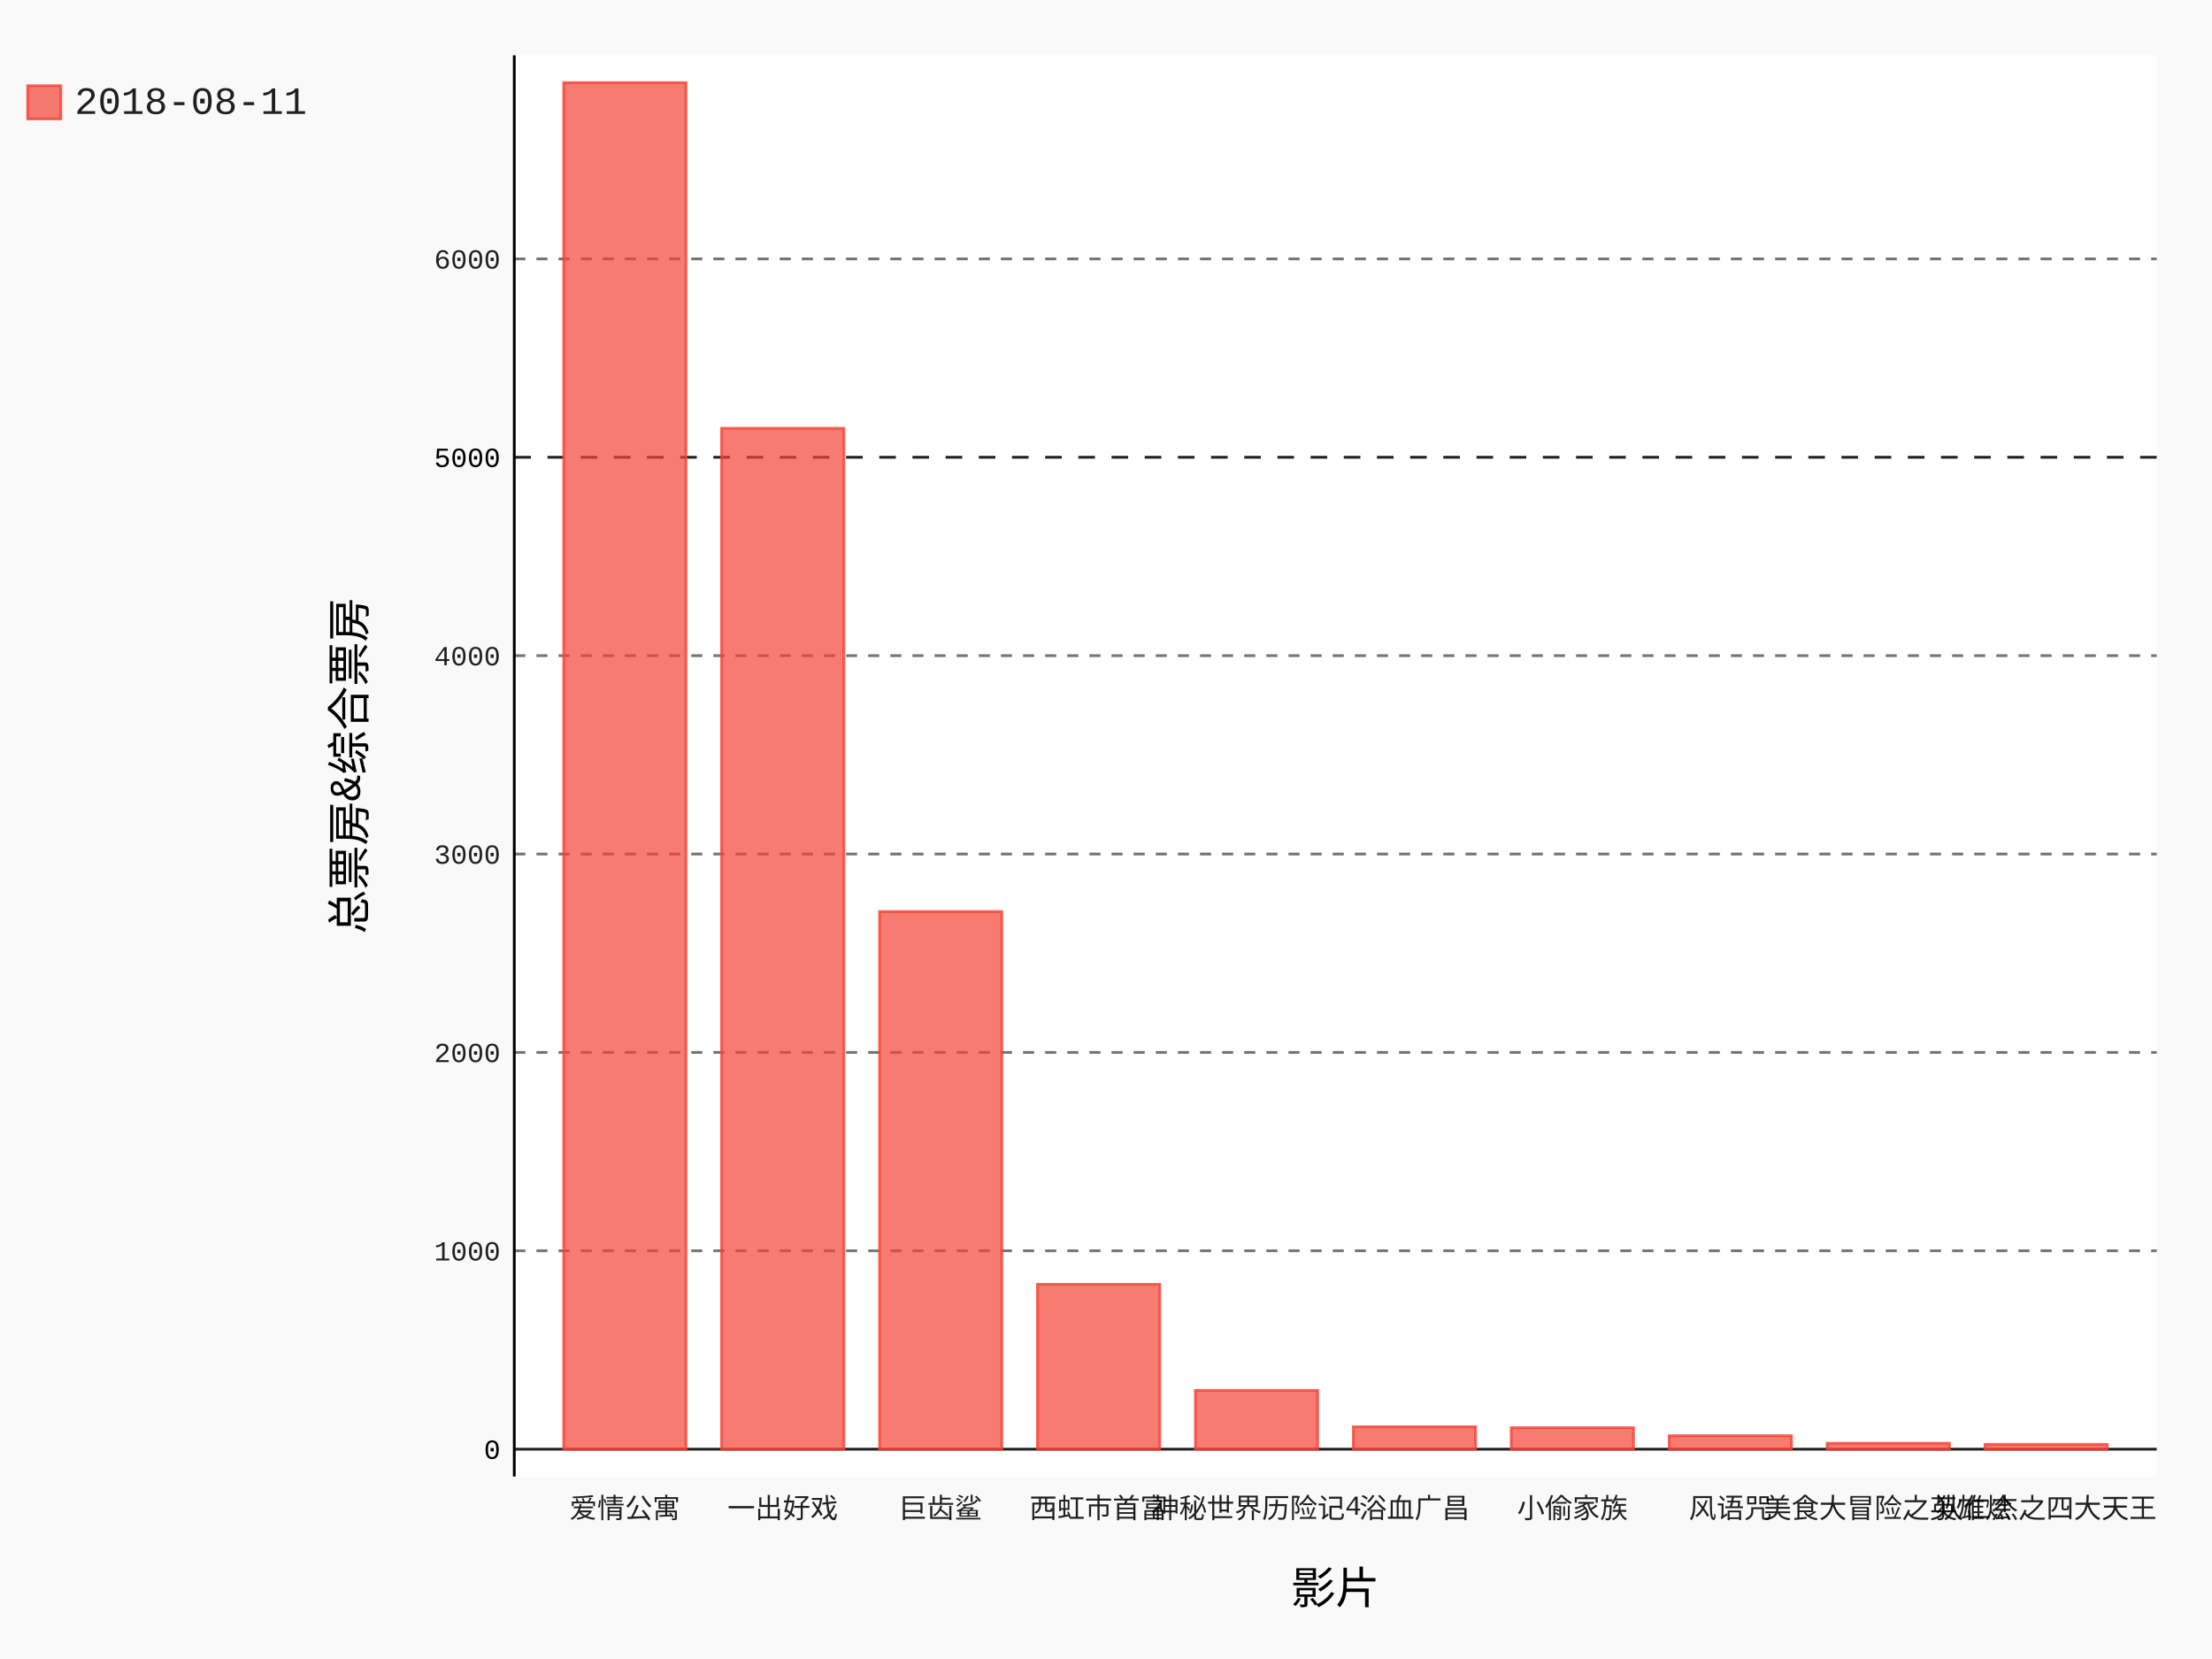
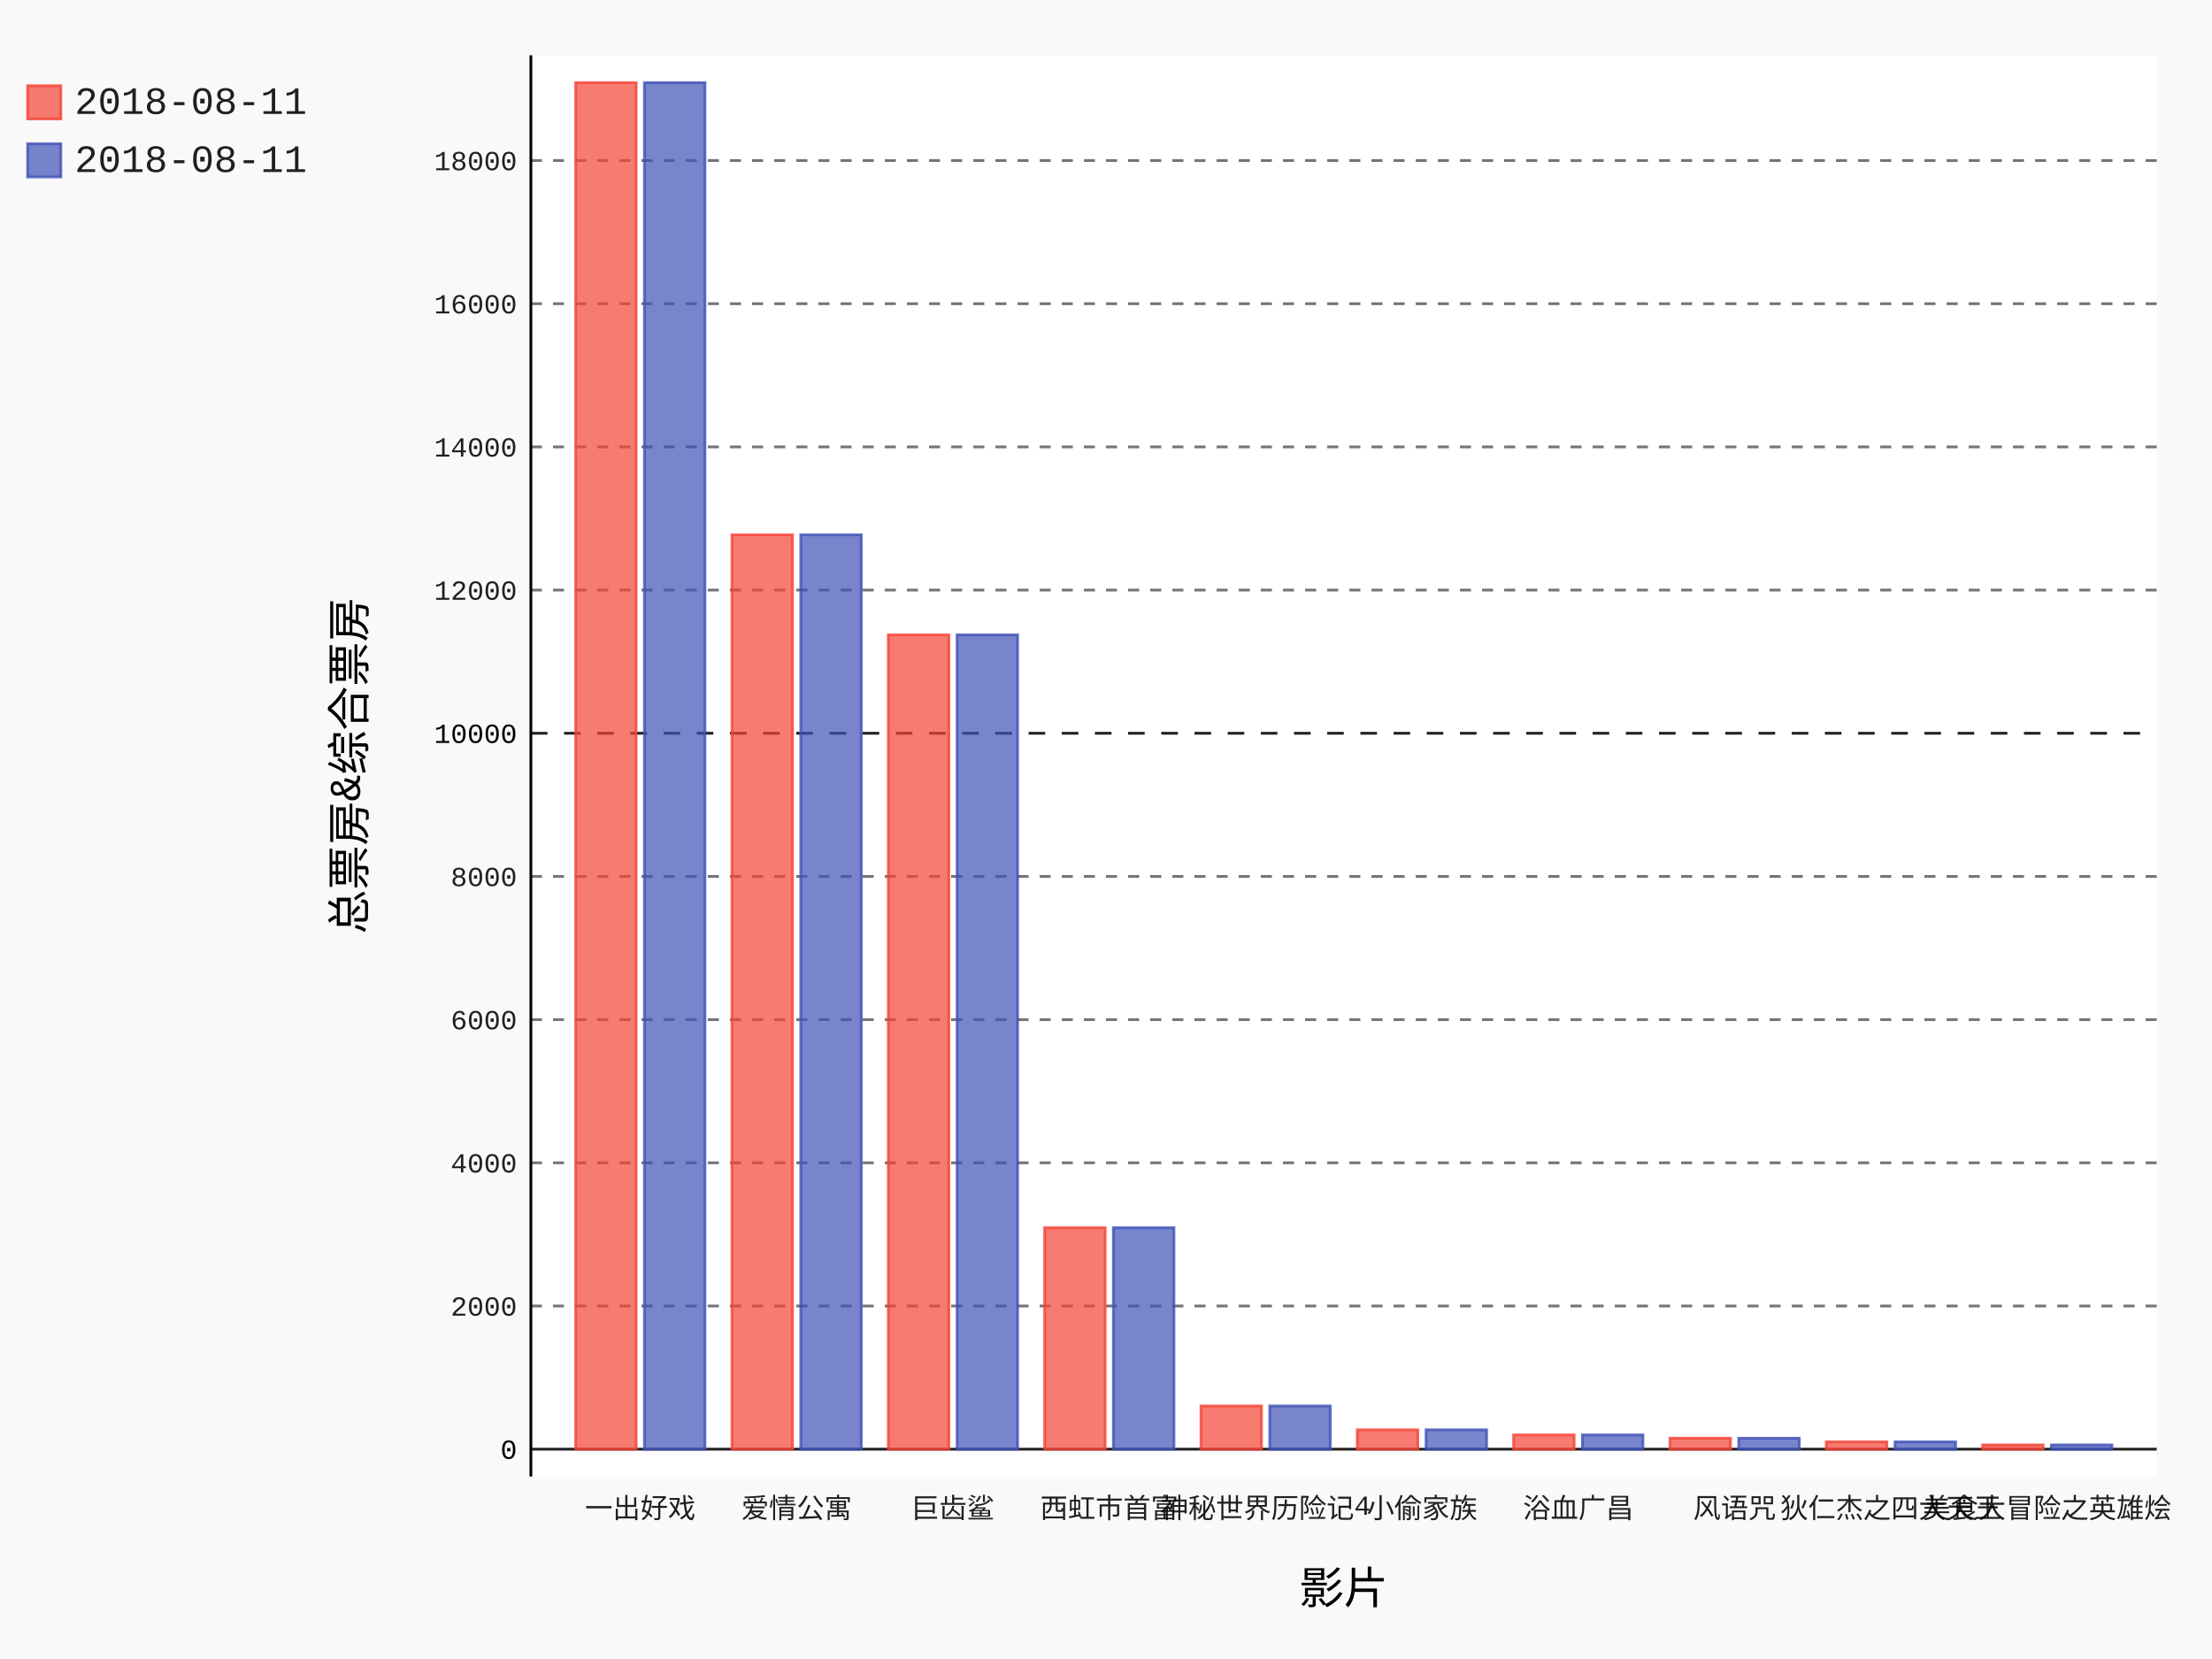
- <svg xmlns="http://www.w3.org/2000/svg" class="pygal-chart" id="chart-46f4a124-9f36-441a-833b-b7a5100e9495" viewBox="0 0 800 600">
+ <svg xmlns="http://www.w3.org/2000/svg" class="pygal-chart" id="chart-216fbdda-4844-400d-8013-a8fffd24e3d6" viewBox="0 0 800 600">
  <defs>
-     <style type="text/css">#chart-46f4a124-9f36-441a-833b-b7a5100e9495{-webkit-user-select:none;-webkit-font-smoothing:antialiased;font-family:Consolas,"Liberation Mono",Menlo,Courier,monospace}#chart-46f4a124-9f36-441a-833b-b7a5100e9495 .title{font-family:Consolas,"Liberation Mono",Menlo,Courier,monospace;font-size:16px}#chart-46f4a124-9f36-441a-833b-b7a5100e9495 .legends .legend text{font-family:Consolas,"Liberation Mono",Menlo,Courier,monospace;font-size:14px}#chart-46f4a124-9f36-441a-833b-b7a5100e9495 .axis text{font-family:Consolas,"Liberation Mono",Menlo,Courier,monospace;font-size:10px}#chart-46f4a124-9f36-441a-833b-b7a5100e9495 .axis text.major{font-family:Consolas,"Liberation Mono",Menlo,Courier,monospace;font-size:10px}#chart-46f4a124-9f36-441a-833b-b7a5100e9495 .text-overlay text.value{font-family:Consolas,"Liberation Mono",Menlo,Courier,monospace;font-size:16px}#chart-46f4a124-9f36-441a-833b-b7a5100e9495 .text-overlay text.label{font-family:Consolas,"Liberation Mono",Menlo,Courier,monospace;font-size:10px}#chart-46f4a124-9f36-441a-833b-b7a5100e9495 .tooltip{font-family:Consolas,"Liberation Mono",Menlo,Courier,monospace;font-size:14px}#chart-46f4a124-9f36-441a-833b-b7a5100e9495 text.no_data{font-family:Consolas,"Liberation Mono",Menlo,Courier,monospace;font-size:64px}
- #chart-46f4a124-9f36-441a-833b-b7a5100e9495{background-color:rgba(249,249,249,1)}#chart-46f4a124-9f36-441a-833b-b7a5100e9495 path,#chart-46f4a124-9f36-441a-833b-b7a5100e9495 line,#chart-46f4a124-9f36-441a-833b-b7a5100e9495 rect,#chart-46f4a124-9f36-441a-833b-b7a5100e9495 circle{-webkit-transition:150ms;-moz-transition:150ms;transition:150ms}#chart-46f4a124-9f36-441a-833b-b7a5100e9495 .graph &gt; .background{fill:rgba(249,249,249,1)}#chart-46f4a124-9f36-441a-833b-b7a5100e9495 .plot &gt; .background{fill:rgba(255,255,255,1)}#chart-46f4a124-9f36-441a-833b-b7a5100e9495 .graph{fill:rgba(0,0,0,.87)}#chart-46f4a124-9f36-441a-833b-b7a5100e9495 text.no_data{fill:rgba(0,0,0,1)}#chart-46f4a124-9f36-441a-833b-b7a5100e9495 .title{fill:rgba(0,0,0,1)}#chart-46f4a124-9f36-441a-833b-b7a5100e9495 .legends .legend text{fill:rgba(0,0,0,.87)}#chart-46f4a124-9f36-441a-833b-b7a5100e9495 .legends .legend:hover text{fill:rgba(0,0,0,1)}#chart-46f4a124-9f36-441a-833b-b7a5100e9495 .axis .line{stroke:rgba(0,0,0,1)}#chart-46f4a124-9f36-441a-833b-b7a5100e9495 .axis .guide.line{stroke:rgba(0,0,0,.54)}#chart-46f4a124-9f36-441a-833b-b7a5100e9495 .axis .major.line{stroke:rgba(0,0,0,.87)}#chart-46f4a124-9f36-441a-833b-b7a5100e9495 .axis text.major{fill:rgba(0,0,0,1)}#chart-46f4a124-9f36-441a-833b-b7a5100e9495 .axis.y .guides:hover .guide.line,#chart-46f4a124-9f36-441a-833b-b7a5100e9495 .line-graph .axis.x .guides:hover .guide.line,#chart-46f4a124-9f36-441a-833b-b7a5100e9495 .stackedline-graph .axis.x .guides:hover .guide.line,#chart-46f4a124-9f36-441a-833b-b7a5100e9495 .xy-graph .axis.x .guides:hover .guide.line{stroke:rgba(0,0,0,1)}#chart-46f4a124-9f36-441a-833b-b7a5100e9495 .axis .guides:hover text{fill:rgba(0,0,0,1)}#chart-46f4a124-9f36-441a-833b-b7a5100e9495 .reactive{fill-opacity:.7;stroke-opacity:.8}#chart-46f4a124-9f36-441a-833b-b7a5100e9495 .ci{stroke:rgba(0,0,0,.87)}#chart-46f4a124-9f36-441a-833b-b7a5100e9495 .reactive.active,#chart-46f4a124-9f36-441a-833b-b7a5100e9495 .active .reactive{fill-opacity:.8;stroke-opacity:.9;stroke-width:4}#chart-46f4a124-9f36-441a-833b-b7a5100e9495 .ci .reactive.active{stroke-width:1.5}#chart-46f4a124-9f36-441a-833b-b7a5100e9495 .series text{fill:rgba(0,0,0,1)}#chart-46f4a124-9f36-441a-833b-b7a5100e9495 .tooltip rect{fill:rgba(255,255,255,1);stroke:rgba(0,0,0,1);-webkit-transition:opacity 150ms;-moz-transition:opacity 150ms;transition:opacity 150ms}#chart-46f4a124-9f36-441a-833b-b7a5100e9495 .tooltip .label{fill:rgba(0,0,0,.87)}#chart-46f4a124-9f36-441a-833b-b7a5100e9495 .tooltip .label{fill:rgba(0,0,0,.87)}#chart-46f4a124-9f36-441a-833b-b7a5100e9495 .tooltip .legend{font-size:.8em;fill:rgba(0,0,0,.54)}#chart-46f4a124-9f36-441a-833b-b7a5100e9495 .tooltip .x_label{font-size:.6em;fill:rgba(0,0,0,1)}#chart-46f4a124-9f36-441a-833b-b7a5100e9495 .tooltip .xlink{font-size:.5em;text-decoration:underline}#chart-46f4a124-9f36-441a-833b-b7a5100e9495 .tooltip .value{font-size:1.5em}#chart-46f4a124-9f36-441a-833b-b7a5100e9495 .bound{font-size:.5em}#chart-46f4a124-9f36-441a-833b-b7a5100e9495 .max-value{font-size:.75em;fill:rgba(0,0,0,.54)}#chart-46f4a124-9f36-441a-833b-b7a5100e9495 .map-element{fill:rgba(255,255,255,1);stroke:rgba(0,0,0,.54) !important}#chart-46f4a124-9f36-441a-833b-b7a5100e9495 .map-element .reactive{fill-opacity:inherit;stroke-opacity:inherit}#chart-46f4a124-9f36-441a-833b-b7a5100e9495 .color-0,#chart-46f4a124-9f36-441a-833b-b7a5100e9495 .color-0 a:visited{stroke:#F44336;fill:#F44336}#chart-46f4a124-9f36-441a-833b-b7a5100e9495 .text-overlay .color-0 text{fill:black}
- #chart-46f4a124-9f36-441a-833b-b7a5100e9495 text.no_data{text-anchor:middle}#chart-46f4a124-9f36-441a-833b-b7a5100e9495 .guide.line{fill:none}#chart-46f4a124-9f36-441a-833b-b7a5100e9495 .centered{text-anchor:middle}#chart-46f4a124-9f36-441a-833b-b7a5100e9495 .title{text-anchor:middle}#chart-46f4a124-9f36-441a-833b-b7a5100e9495 .legends .legend text{fill-opacity:1}#chart-46f4a124-9f36-441a-833b-b7a5100e9495 .axis.x text{text-anchor:middle}#chart-46f4a124-9f36-441a-833b-b7a5100e9495 .axis.x:not(.web) text[transform]{text-anchor:start}#chart-46f4a124-9f36-441a-833b-b7a5100e9495 .axis.x:not(.web) text[transform].backwards{text-anchor:end}#chart-46f4a124-9f36-441a-833b-b7a5100e9495 .axis.y text{text-anchor:end}#chart-46f4a124-9f36-441a-833b-b7a5100e9495 .axis.y text[transform].backwards{text-anchor:start}#chart-46f4a124-9f36-441a-833b-b7a5100e9495 .axis.y2 text{text-anchor:start}#chart-46f4a124-9f36-441a-833b-b7a5100e9495 .axis.y2 text[transform].backwards{text-anchor:end}#chart-46f4a124-9f36-441a-833b-b7a5100e9495 .axis .guide.line{stroke-dasharray:4,4}#chart-46f4a124-9f36-441a-833b-b7a5100e9495 .axis .major.guide.line{stroke-dasharray:6,6}#chart-46f4a124-9f36-441a-833b-b7a5100e9495 .horizontal .axis.y .guide.line,#chart-46f4a124-9f36-441a-833b-b7a5100e9495 .horizontal .axis.y2 .guide.line,#chart-46f4a124-9f36-441a-833b-b7a5100e9495 .vertical .axis.x .guide.line{opacity:0}#chart-46f4a124-9f36-441a-833b-b7a5100e9495 .horizontal .axis.always_show .guide.line,#chart-46f4a124-9f36-441a-833b-b7a5100e9495 .vertical .axis.always_show .guide.line{opacity:1 !important}#chart-46f4a124-9f36-441a-833b-b7a5100e9495 .axis.y .guides:hover .guide.line,#chart-46f4a124-9f36-441a-833b-b7a5100e9495 .axis.y2 .guides:hover .guide.line,#chart-46f4a124-9f36-441a-833b-b7a5100e9495 .axis.x .guides:hover .guide.line{opacity:1}#chart-46f4a124-9f36-441a-833b-b7a5100e9495 .axis .guides:hover text{opacity:1}#chart-46f4a124-9f36-441a-833b-b7a5100e9495 .nofill{fill:none}#chart-46f4a124-9f36-441a-833b-b7a5100e9495 .subtle-fill{fill-opacity:.2}#chart-46f4a124-9f36-441a-833b-b7a5100e9495 .dot{stroke-width:1px;fill-opacity:1}#chart-46f4a124-9f36-441a-833b-b7a5100e9495 .dot.active{stroke-width:5px}#chart-46f4a124-9f36-441a-833b-b7a5100e9495 .dot.negative{fill:transparent}#chart-46f4a124-9f36-441a-833b-b7a5100e9495 text,#chart-46f4a124-9f36-441a-833b-b7a5100e9495 tspan{stroke:none !important}#chart-46f4a124-9f36-441a-833b-b7a5100e9495 .series text.active{opacity:1}#chart-46f4a124-9f36-441a-833b-b7a5100e9495 .tooltip rect{fill-opacity:.95;stroke-width:.5}#chart-46f4a124-9f36-441a-833b-b7a5100e9495 .tooltip text{fill-opacity:1}#chart-46f4a124-9f36-441a-833b-b7a5100e9495 .showable{visibility:hidden}#chart-46f4a124-9f36-441a-833b-b7a5100e9495 .showable.shown{visibility:visible}#chart-46f4a124-9f36-441a-833b-b7a5100e9495 .gauge-background{fill:rgba(229,229,229,1);stroke:none}#chart-46f4a124-9f36-441a-833b-b7a5100e9495 .bg-lines{stroke:rgba(249,249,249,1);stroke-width:2px}</style>
+     <style type="text/css">#chart-216fbdda-4844-400d-8013-a8fffd24e3d6{-webkit-user-select:none;-webkit-font-smoothing:antialiased;font-family:Consolas,"Liberation Mono",Menlo,Courier,monospace}#chart-216fbdda-4844-400d-8013-a8fffd24e3d6 .title{font-family:Consolas,"Liberation Mono",Menlo,Courier,monospace;font-size:16px}#chart-216fbdda-4844-400d-8013-a8fffd24e3d6 .legends .legend text{font-family:Consolas,"Liberation Mono",Menlo,Courier,monospace;font-size:14px}#chart-216fbdda-4844-400d-8013-a8fffd24e3d6 .axis text{font-family:Consolas,"Liberation Mono",Menlo,Courier,monospace;font-size:10px}#chart-216fbdda-4844-400d-8013-a8fffd24e3d6 .axis text.major{font-family:Consolas,"Liberation Mono",Menlo,Courier,monospace;font-size:10px}#chart-216fbdda-4844-400d-8013-a8fffd24e3d6 .text-overlay text.value{font-family:Consolas,"Liberation Mono",Menlo,Courier,monospace;font-size:16px}#chart-216fbdda-4844-400d-8013-a8fffd24e3d6 .text-overlay text.label{font-family:Consolas,"Liberation Mono",Menlo,Courier,monospace;font-size:10px}#chart-216fbdda-4844-400d-8013-a8fffd24e3d6 .tooltip{font-family:Consolas,"Liberation Mono",Menlo,Courier,monospace;font-size:14px}#chart-216fbdda-4844-400d-8013-a8fffd24e3d6 text.no_data{font-family:Consolas,"Liberation Mono",Menlo,Courier,monospace;font-size:64px}
+ #chart-216fbdda-4844-400d-8013-a8fffd24e3d6{background-color:rgba(249,249,249,1)}#chart-216fbdda-4844-400d-8013-a8fffd24e3d6 path,#chart-216fbdda-4844-400d-8013-a8fffd24e3d6 line,#chart-216fbdda-4844-400d-8013-a8fffd24e3d6 rect,#chart-216fbdda-4844-400d-8013-a8fffd24e3d6 circle{-webkit-transition:150ms;-moz-transition:150ms;transition:150ms}#chart-216fbdda-4844-400d-8013-a8fffd24e3d6 .graph &gt; .background{fill:rgba(249,249,249,1)}#chart-216fbdda-4844-400d-8013-a8fffd24e3d6 .plot &gt; .background{fill:rgba(255,255,255,1)}#chart-216fbdda-4844-400d-8013-a8fffd24e3d6 .graph{fill:rgba(0,0,0,.87)}#chart-216fbdda-4844-400d-8013-a8fffd24e3d6 text.no_data{fill:rgba(0,0,0,1)}#chart-216fbdda-4844-400d-8013-a8fffd24e3d6 .title{fill:rgba(0,0,0,1)}#chart-216fbdda-4844-400d-8013-a8fffd24e3d6 .legends .legend text{fill:rgba(0,0,0,.87)}#chart-216fbdda-4844-400d-8013-a8fffd24e3d6 .legends .legend:hover text{fill:rgba(0,0,0,1)}#chart-216fbdda-4844-400d-8013-a8fffd24e3d6 .axis .line{stroke:rgba(0,0,0,1)}#chart-216fbdda-4844-400d-8013-a8fffd24e3d6 .axis .guide.line{stroke:rgba(0,0,0,.54)}#chart-216fbdda-4844-400d-8013-a8fffd24e3d6 .axis .major.line{stroke:rgba(0,0,0,.87)}#chart-216fbdda-4844-400d-8013-a8fffd24e3d6 .axis text.major{fill:rgba(0,0,0,1)}#chart-216fbdda-4844-400d-8013-a8fffd24e3d6 .axis.y .guides:hover .guide.line,#chart-216fbdda-4844-400d-8013-a8fffd24e3d6 .line-graph .axis.x .guides:hover .guide.line,#chart-216fbdda-4844-400d-8013-a8fffd24e3d6 .stackedline-graph .axis.x .guides:hover .guide.line,#chart-216fbdda-4844-400d-8013-a8fffd24e3d6 .xy-graph .axis.x .guides:hover .guide.line{stroke:rgba(0,0,0,1)}#chart-216fbdda-4844-400d-8013-a8fffd24e3d6 .axis .guides:hover text{fill:rgba(0,0,0,1)}#chart-216fbdda-4844-400d-8013-a8fffd24e3d6 .reactive{fill-opacity:.7;stroke-opacity:.8}#chart-216fbdda-4844-400d-8013-a8fffd24e3d6 .ci{stroke:rgba(0,0,0,.87)}#chart-216fbdda-4844-400d-8013-a8fffd24e3d6 .reactive.active,#chart-216fbdda-4844-400d-8013-a8fffd24e3d6 .active .reactive{fill-opacity:.8;stroke-opacity:.9;stroke-width:4}#chart-216fbdda-4844-400d-8013-a8fffd24e3d6 .ci .reactive.active{stroke-width:1.5}#chart-216fbdda-4844-400d-8013-a8fffd24e3d6 .series text{fill:rgba(0,0,0,1)}#chart-216fbdda-4844-400d-8013-a8fffd24e3d6 .tooltip rect{fill:rgba(255,255,255,1);stroke:rgba(0,0,0,1);-webkit-transition:opacity 150ms;-moz-transition:opacity 150ms;transition:opacity 150ms}#chart-216fbdda-4844-400d-8013-a8fffd24e3d6 .tooltip .label{fill:rgba(0,0,0,.87)}#chart-216fbdda-4844-400d-8013-a8fffd24e3d6 .tooltip .label{fill:rgba(0,0,0,.87)}#chart-216fbdda-4844-400d-8013-a8fffd24e3d6 .tooltip .legend{font-size:.8em;fill:rgba(0,0,0,.54)}#chart-216fbdda-4844-400d-8013-a8fffd24e3d6 .tooltip .x_label{font-size:.6em;fill:rgba(0,0,0,1)}#chart-216fbdda-4844-400d-8013-a8fffd24e3d6 .tooltip .xlink{font-size:.5em;text-decoration:underline}#chart-216fbdda-4844-400d-8013-a8fffd24e3d6 .tooltip .value{font-size:1.5em}#chart-216fbdda-4844-400d-8013-a8fffd24e3d6 .bound{font-size:.5em}#chart-216fbdda-4844-400d-8013-a8fffd24e3d6 .max-value{font-size:.75em;fill:rgba(0,0,0,.54)}#chart-216fbdda-4844-400d-8013-a8fffd24e3d6 .map-element{fill:rgba(255,255,255,1);stroke:rgba(0,0,0,.54) !important}#chart-216fbdda-4844-400d-8013-a8fffd24e3d6 .map-element .reactive{fill-opacity:inherit;stroke-opacity:inherit}#chart-216fbdda-4844-400d-8013-a8fffd24e3d6 .color-0,#chart-216fbdda-4844-400d-8013-a8fffd24e3d6 .color-0 a:visited{stroke:#F44336;fill:#F44336}#chart-216fbdda-4844-400d-8013-a8fffd24e3d6 .color-1,#chart-216fbdda-4844-400d-8013-a8fffd24e3d6 .color-1 a:visited{stroke:#3F51B5;fill:#3F51B5}#chart-216fbdda-4844-400d-8013-a8fffd24e3d6 .text-overlay .color-0 text{fill:black}#chart-216fbdda-4844-400d-8013-a8fffd24e3d6 .text-overlay .color-1 text{fill:black}
+ #chart-216fbdda-4844-400d-8013-a8fffd24e3d6 text.no_data{text-anchor:middle}#chart-216fbdda-4844-400d-8013-a8fffd24e3d6 .guide.line{fill:none}#chart-216fbdda-4844-400d-8013-a8fffd24e3d6 .centered{text-anchor:middle}#chart-216fbdda-4844-400d-8013-a8fffd24e3d6 .title{text-anchor:middle}#chart-216fbdda-4844-400d-8013-a8fffd24e3d6 .legends .legend text{fill-opacity:1}#chart-216fbdda-4844-400d-8013-a8fffd24e3d6 .axis.x text{text-anchor:middle}#chart-216fbdda-4844-400d-8013-a8fffd24e3d6 .axis.x:not(.web) text[transform]{text-anchor:start}#chart-216fbdda-4844-400d-8013-a8fffd24e3d6 .axis.x:not(.web) text[transform].backwards{text-anchor:end}#chart-216fbdda-4844-400d-8013-a8fffd24e3d6 .axis.y text{text-anchor:end}#chart-216fbdda-4844-400d-8013-a8fffd24e3d6 .axis.y text[transform].backwards{text-anchor:start}#chart-216fbdda-4844-400d-8013-a8fffd24e3d6 .axis.y2 text{text-anchor:start}#chart-216fbdda-4844-400d-8013-a8fffd24e3d6 .axis.y2 text[transform].backwards{text-anchor:end}#chart-216fbdda-4844-400d-8013-a8fffd24e3d6 .axis .guide.line{stroke-dasharray:4,4}#chart-216fbdda-4844-400d-8013-a8fffd24e3d6 .axis .major.guide.line{stroke-dasharray:6,6}#chart-216fbdda-4844-400d-8013-a8fffd24e3d6 .horizontal .axis.y .guide.line,#chart-216fbdda-4844-400d-8013-a8fffd24e3d6 .horizontal .axis.y2 .guide.line,#chart-216fbdda-4844-400d-8013-a8fffd24e3d6 .vertical .axis.x .guide.line{opacity:0}#chart-216fbdda-4844-400d-8013-a8fffd24e3d6 .horizontal .axis.always_show .guide.line,#chart-216fbdda-4844-400d-8013-a8fffd24e3d6 .vertical .axis.always_show .guide.line{opacity:1 !important}#chart-216fbdda-4844-400d-8013-a8fffd24e3d6 .axis.y .guides:hover .guide.line,#chart-216fbdda-4844-400d-8013-a8fffd24e3d6 .axis.y2 .guides:hover .guide.line,#chart-216fbdda-4844-400d-8013-a8fffd24e3d6 .axis.x .guides:hover .guide.line{opacity:1}#chart-216fbdda-4844-400d-8013-a8fffd24e3d6 .axis .guides:hover text{opacity:1}#chart-216fbdda-4844-400d-8013-a8fffd24e3d6 .nofill{fill:none}#chart-216fbdda-4844-400d-8013-a8fffd24e3d6 .subtle-fill{fill-opacity:.2}#chart-216fbdda-4844-400d-8013-a8fffd24e3d6 .dot{stroke-width:1px;fill-opacity:1}#chart-216fbdda-4844-400d-8013-a8fffd24e3d6 .dot.active{stroke-width:5px}#chart-216fbdda-4844-400d-8013-a8fffd24e3d6 .dot.negative{fill:transparent}#chart-216fbdda-4844-400d-8013-a8fffd24e3d6 text,#chart-216fbdda-4844-400d-8013-a8fffd24e3d6 tspan{stroke:none !important}#chart-216fbdda-4844-400d-8013-a8fffd24e3d6 .series text.active{opacity:1}#chart-216fbdda-4844-400d-8013-a8fffd24e3d6 .tooltip rect{fill-opacity:.95;stroke-width:.5}#chart-216fbdda-4844-400d-8013-a8fffd24e3d6 .tooltip text{fill-opacity:1}#chart-216fbdda-4844-400d-8013-a8fffd24e3d6 .showable{visibility:hidden}#chart-216fbdda-4844-400d-8013-a8fffd24e3d6 .showable.shown{visibility:visible}#chart-216fbdda-4844-400d-8013-a8fffd24e3d6 .gauge-background{fill:rgba(229,229,229,1);stroke:none}#chart-216fbdda-4844-400d-8013-a8fffd24e3d6 .bg-lines{stroke:rgba(249,249,249,1);stroke-width:2px}</style>
  </defs>
  <g class="graph bar-graph vertical">
    <rect class="background" height="600" width="800" x="0" y="0" />
-     <g class="plot" transform="translate(186, 20)">
-       <rect class="background" height="514" width="594.0" x="0" y="0" />
+     <g class="plot" transform="translate(192, 20)">
+       <rect class="background" height="514" width="588.0" x="0" y="0" />
      <g class="axis y always_show">
        <g class="guides">
-           <path class="axis major line" d="M0 504.115 h594" />
+           <path class="axis major line" d="M0 504.115 h588" />
          <text class="major" x="-5" y="507.615">0</text>
        </g>
        <g class="guides">
-           <path class="guide line" d="M0 432.368 h594" />
-           <text class="" x="-5" y="435.868">1000</text>
+           <path class="guide line" d="M0 452.331 h588" />
+           <text class="" x="-5" y="455.831">2000</text>
        </g>
        <g class="guides">
-           <path class="guide line" d="M0 360.621 h594" />
-           <text class="" x="-5" y="364.121">2000</text>
+           <path class="guide line" d="M0 400.547 h588" />
+           <text class="" x="-5" y="404.047">4000</text>
        </g>
        <g class="guides">
-           <path class="guide line" d="M0 288.874 h594" />
-           <text class="" x="-5" y="292.374">3000</text>
+           <path class="guide line" d="M0 348.763 h588" />
+           <text class="" x="-5" y="352.263">6000</text>
        </g>
        <g class="guides">
-           <path class="guide line" d="M0 217.126 h594" />
-           <text class="" x="-5" y="220.626">4000</text>
+           <path class="guide line" d="M0 296.979 h588" />
+           <text class="" x="-5" y="300.479">8000</text>
        </g>
        <g class="guides">
-           <path class="major guide line" d="M0 145.379 h594" />
-           <text class="major" x="-5" y="148.879">5000</text>
+           <path class="major guide line" d="M0 245.195 h588" />
+           <text class="major" x="-5" y="248.695">10000</text>
        </g>
        <g class="guides">
-           <path class="guide line" d="M0 73.632 h594" />
-           <text class="" x="-5" y="77.132">6000</text>
+           <path class="guide line" d="M0 193.411 h588" />
+           <text class="" x="-5" y="196.911">12000</text>
+         </g>
+         <g class="guides">
+           <path class="guide line" d="M0 141.627 h588" />
+           <text class="" x="-5" y="145.127">14000</text>
+         </g>
+         <g class="guides">
+           <path class="guide line" d="M0 89.843 h588" />
+           <text class="" x="-5" y="93.343">16000</text>
+         </g>
+         <g class="guides">
+           <path class="guide line" d="M0 38.059 h588" />
+           <text class="" x="-5" y="41.559">18000</text>
        </g>
      </g>
      <g class="axis x">
        <path class="line" d="M0 0 v514" />
        <g class="guides">
-           <path class="guide line" d="M39.981 0 v514" />
-           <text class="" x="39.981" y="529.0">爱情公寓</text>
+           <path class="guide line" d="M39.577 0 v514" />
+           <text class="" x="39.577" y="529.0">一出好戏</text>
        </g>
        <g class="guides">
-           <path class="guide line" d="M97.096 0 v514" />
-           <text class="" x="97.096" y="529.0">一出好戏</text>
+           <path class="guide line" d="M96.115 0 v514" />
+           <text class="" x="96.115" y="529.0">爱情公寓</text>
        </g>
        <g class="guides">
-           <path class="guide line" d="M154.212 0 v514" />
-           <text class="" x="154.212" y="529.0">巨齿鲨</text>
+           <path class="guide line" d="M152.654 0 v514" />
+           <text class="" x="152.654" y="529.0">巨齿鲨</text>
        </g>
        <g class="guides">
-           <path class="guide line" d="M211.327 0 v514" />
-           <text class="" x="211.327" y="529.0">西虹市首富</text>
+           <path class="guide line" d="M209.192 0 v514" />
+           <text class="" x="209.192" y="529.0">西虹市首富</text>
        </g>
        <g class="guides">
-           <path class="guide line" d="M268.442 0 v514" />
-           <text class="" x="268.442" y="529.0">神秘世界历险记4</text>
+           <path class="guide line" d="M265.731 0 v514" />
+           <text class="" x="265.731" y="529.0">神秘世界历险记4</text>
        </g>
        <g class="guides">
-           <path class="guide line" d="M325.558 0 v514" />
-           <text class="" x="325.558" y="529.0">浴血广昌</text>
+           <path class="guide line" d="M322.269 0 v514" />
+           <text class="" x="322.269" y="529.0">小偷家族</text>
        </g>
        <g class="guides">
-           <path class="guide line" d="M382.673 0 v514" />
-           <text class="" x="382.673" y="529.0">小偷家族</text>
+           <path class="guide line" d="M378.808 0 v514" />
+           <text class="" x="378.808" y="529.0">浴血广昌</text>
        </g>
        <g class="guides">
-           <path class="guide line" d="M439.788 0 v514" />
-           <text class="" x="439.788" y="529.0">风语咒</text>
+           <path class="guide line" d="M435.346 0 v514" />
+           <text class="" x="435.346" y="529.0">风语咒</text>
        </g>
        <g class="guides">
-           <path class="guide line" d="M496.904 0 v514" />
-           <text class="" x="496.904" y="529.0">美食大冒险之英雄烩</text>
+           <path class="guide line" d="M491.885 0 v514" />
+           <text class="" x="491.885" y="529.0">狄仁杰之四大天王</text>
        </g>
        <g class="guides">
-           <path class="guide line" d="M554.019 0 v514" />
-           <text class="" x="554.019" y="529.0">狄仁杰之四大天王</text>
+           <path class="guide line" d="M548.423 0 v514" />
+           <text class="" x="548.423" y="529.0">美食大冒险之英雄烩</text>
        </g>
      </g>
      <g class="series serie-0 color-0">
        <g class="bars">
          <g class="bar">
-             <rect class="rect reactive tooltip-trigger" height="494.231" rx="0" ry="0" width="44.23" x="17.866" y="9.885" />
+             <rect class="rect reactive tooltip-trigger" height="494.231" rx="0" ry="0" width="21.892" x="16.193" y="9.885" />
          </g>
          <g class="bar">
-             <rect class="rect reactive tooltip-trigger" height="369.217" rx="0" ry="0" width="44.23" x="74.981" y="134.898" />
+             <rect class="rect reactive tooltip-trigger" height="330.702" rx="0" ry="0" width="21.892" x="72.731" y="173.413" />
          </g>
          <g class="bar">
-             <rect class="rect reactive tooltip-trigger" height="194.431" rx="0" ry="0" width="44.23" x="132.096" y="309.684" />
+             <rect class="rect reactive tooltip-trigger" height="294.512" rx="0" ry="0" width="21.892" x="129.27" y="209.603" />
          </g>
          <g class="bar">
-             <rect class="rect reactive tooltip-trigger" height="59.618" rx="0" ry="0" width="44.23" x="189.212" y="444.498" />
+             <rect class="rect reactive tooltip-trigger" height="80.088" rx="0" ry="0" width="21.892" x="185.808" y="424.027" />
          </g>
          <g class="bar">
-             <rect class="rect reactive tooltip-trigger" height="21.254" rx="0" ry="0" width="44.23" x="246.327" y="482.861" />
+             <rect class="rect reactive tooltip-trigger" height="15.641" rx="0" ry="0" width="21.892" x="242.346" y="488.475" />
          </g>
          <g class="bar">
-             <rect class="rect reactive tooltip-trigger" height="8.101" rx="0" ry="0" width="44.23" x="303.443" y="496.014" />
+             <rect class="rect reactive tooltip-trigger" height="7.015" rx="0" ry="0" width="21.892" x="298.885" y="497.101" />
          </g>
          <g class="bar">
-             <rect class="rect reactive tooltip-trigger" height="7.765" rx="0" ry="0" width="44.23" x="360.558" y="496.35" />
+             <rect class="rect reactive tooltip-trigger" height="5.164" rx="0" ry="0" width="21.892" x="355.423" y="498.951" />
          </g>
          <g class="bar">
-             <rect class="rect reactive tooltip-trigger" height="4.867" rx="0" ry="0" width="44.23" x="417.673" y="499.249" />
+             <rect class="rect reactive tooltip-trigger" height="3.97" rx="0" ry="0" width="21.892" x="411.962" y="500.145" />
          </g>
          <g class="bar">
-             <rect class="rect reactive tooltip-trigger" height="2.136" rx="0" ry="0" width="44.23" x="474.789" y="501.979" />
+             <rect class="rect reactive tooltip-trigger" height="2.644" rx="0" ry="0" width="21.892" x="468.5" y="501.471" />
          </g>
          <g class="bar">
-             <rect class="rect reactive tooltip-trigger" height="1.727" rx="0" ry="0" width="44.23" x="531.904" y="502.388" />
+             <rect class="rect reactive tooltip-trigger" height="1.55" rx="0" ry="0" width="21.892" x="525.039" y="502.565" />
+           </g>
+         </g>
+       </g>
+       <g class="series serie-1 color-1">
+         <g class="bars">
+           <g class="bar">
+             <rect class="rect reactive tooltip-trigger" height="494.231" rx="0" ry="0" width="21.892" x="41.07" y="9.885" />
+           </g>
+           <g class="bar">
+             <rect class="rect reactive tooltip-trigger" height="330.702" rx="0" ry="0" width="21.892" x="97.608" y="173.413" />
+           </g>
+           <g class="bar">
+             <rect class="rect reactive tooltip-trigger" height="294.512" rx="0" ry="0" width="21.892" x="154.146" y="209.603" />
+           </g>
+           <g class="bar">
+             <rect class="rect reactive tooltip-trigger" height="80.088" rx="0" ry="0" width="21.892" x="210.685" y="424.027" />
+           </g>
+           <g class="bar">
+             <rect class="rect reactive tooltip-trigger" height="15.641" rx="0" ry="0" width="21.892" x="267.223" y="488.475" />
+           </g>
+           <g class="bar">
+             <rect class="rect reactive tooltip-trigger" height="7.015" rx="0" ry="0" width="21.892" x="323.762" y="497.101" />
+           </g>
+           <g class="bar">
+             <rect class="rect reactive tooltip-trigger" height="5.164" rx="0" ry="0" width="21.892" x="380.3" y="498.951" />
+           </g>
+           <g class="bar">
+             <rect class="rect reactive tooltip-trigger" height="3.97" rx="0" ry="0" width="21.892" x="436.839" y="500.145" />
+           </g>
+           <g class="bar">
+             <rect class="rect reactive tooltip-trigger" height="2.644" rx="0" ry="0" width="21.892" x="493.377" y="501.471" />
+           </g>
+           <g class="bar">
+             <rect class="rect reactive tooltip-trigger" height="1.55" rx="0" ry="0" width="21.892" x="549.916" y="502.565" />
          </g>
        </g>
      </g>
    </g>
    <g class="titles">
-       <text class="title" x="483.0" y="580">影片</text>
+       <text class="title" x="486.0" y="580">影片</text>
      <text class="title" transform="rotate(-90 106 277)" x="106.0" y="303.0">总票房&amp;综合票房</text>
    </g>
-     <g class="plot overlay" transform="translate(186, 20)">
+     <g class="plot overlay" transform="translate(192, 20)">
      <g class="series serie-0 color-0" />
+       <g class="series serie-1 color-1" />
    </g>
-     <g class="plot text-overlay" transform="translate(186, 20)">
+     <g class="plot text-overlay" transform="translate(192, 20)">
      <g class="series serie-0 color-0" />
+       <g class="series serie-1 color-1" />
    </g>
-     <g class="plot tooltip-overlay" transform="translate(186, 20)">
+     <g class="plot tooltip-overlay" transform="translate(192, 20)">
      <g class="tooltip" style="opacity: 0" transform="translate(0 0)">
        <rect class="tooltip-box" height="0" rx="0" ry="0" width="0" />
        <g class="text" />
      </g>
    </g>
    <g class="legends" transform="translate(10, 30)">
      <g class="legend reactive activate-serie" id="activate-serie-0">
        <rect class="color-0 reactive" height="12" width="12" x="0.0" y="1.0" />
        <text x="17.0" y="11.2">2018-08-11</text>
      </g>
+       <g class="legend reactive activate-serie" id="activate-serie-1">
+         <rect class="color-1 reactive" height="12" width="12" x="0.0" y="22.0" />
+         <text x="17.0" y="32.2">2018-08-11</text>
+       </g>
    </g>
    <g class="legends" transform="translate(790, 30)" />
  </g>
</svg>
